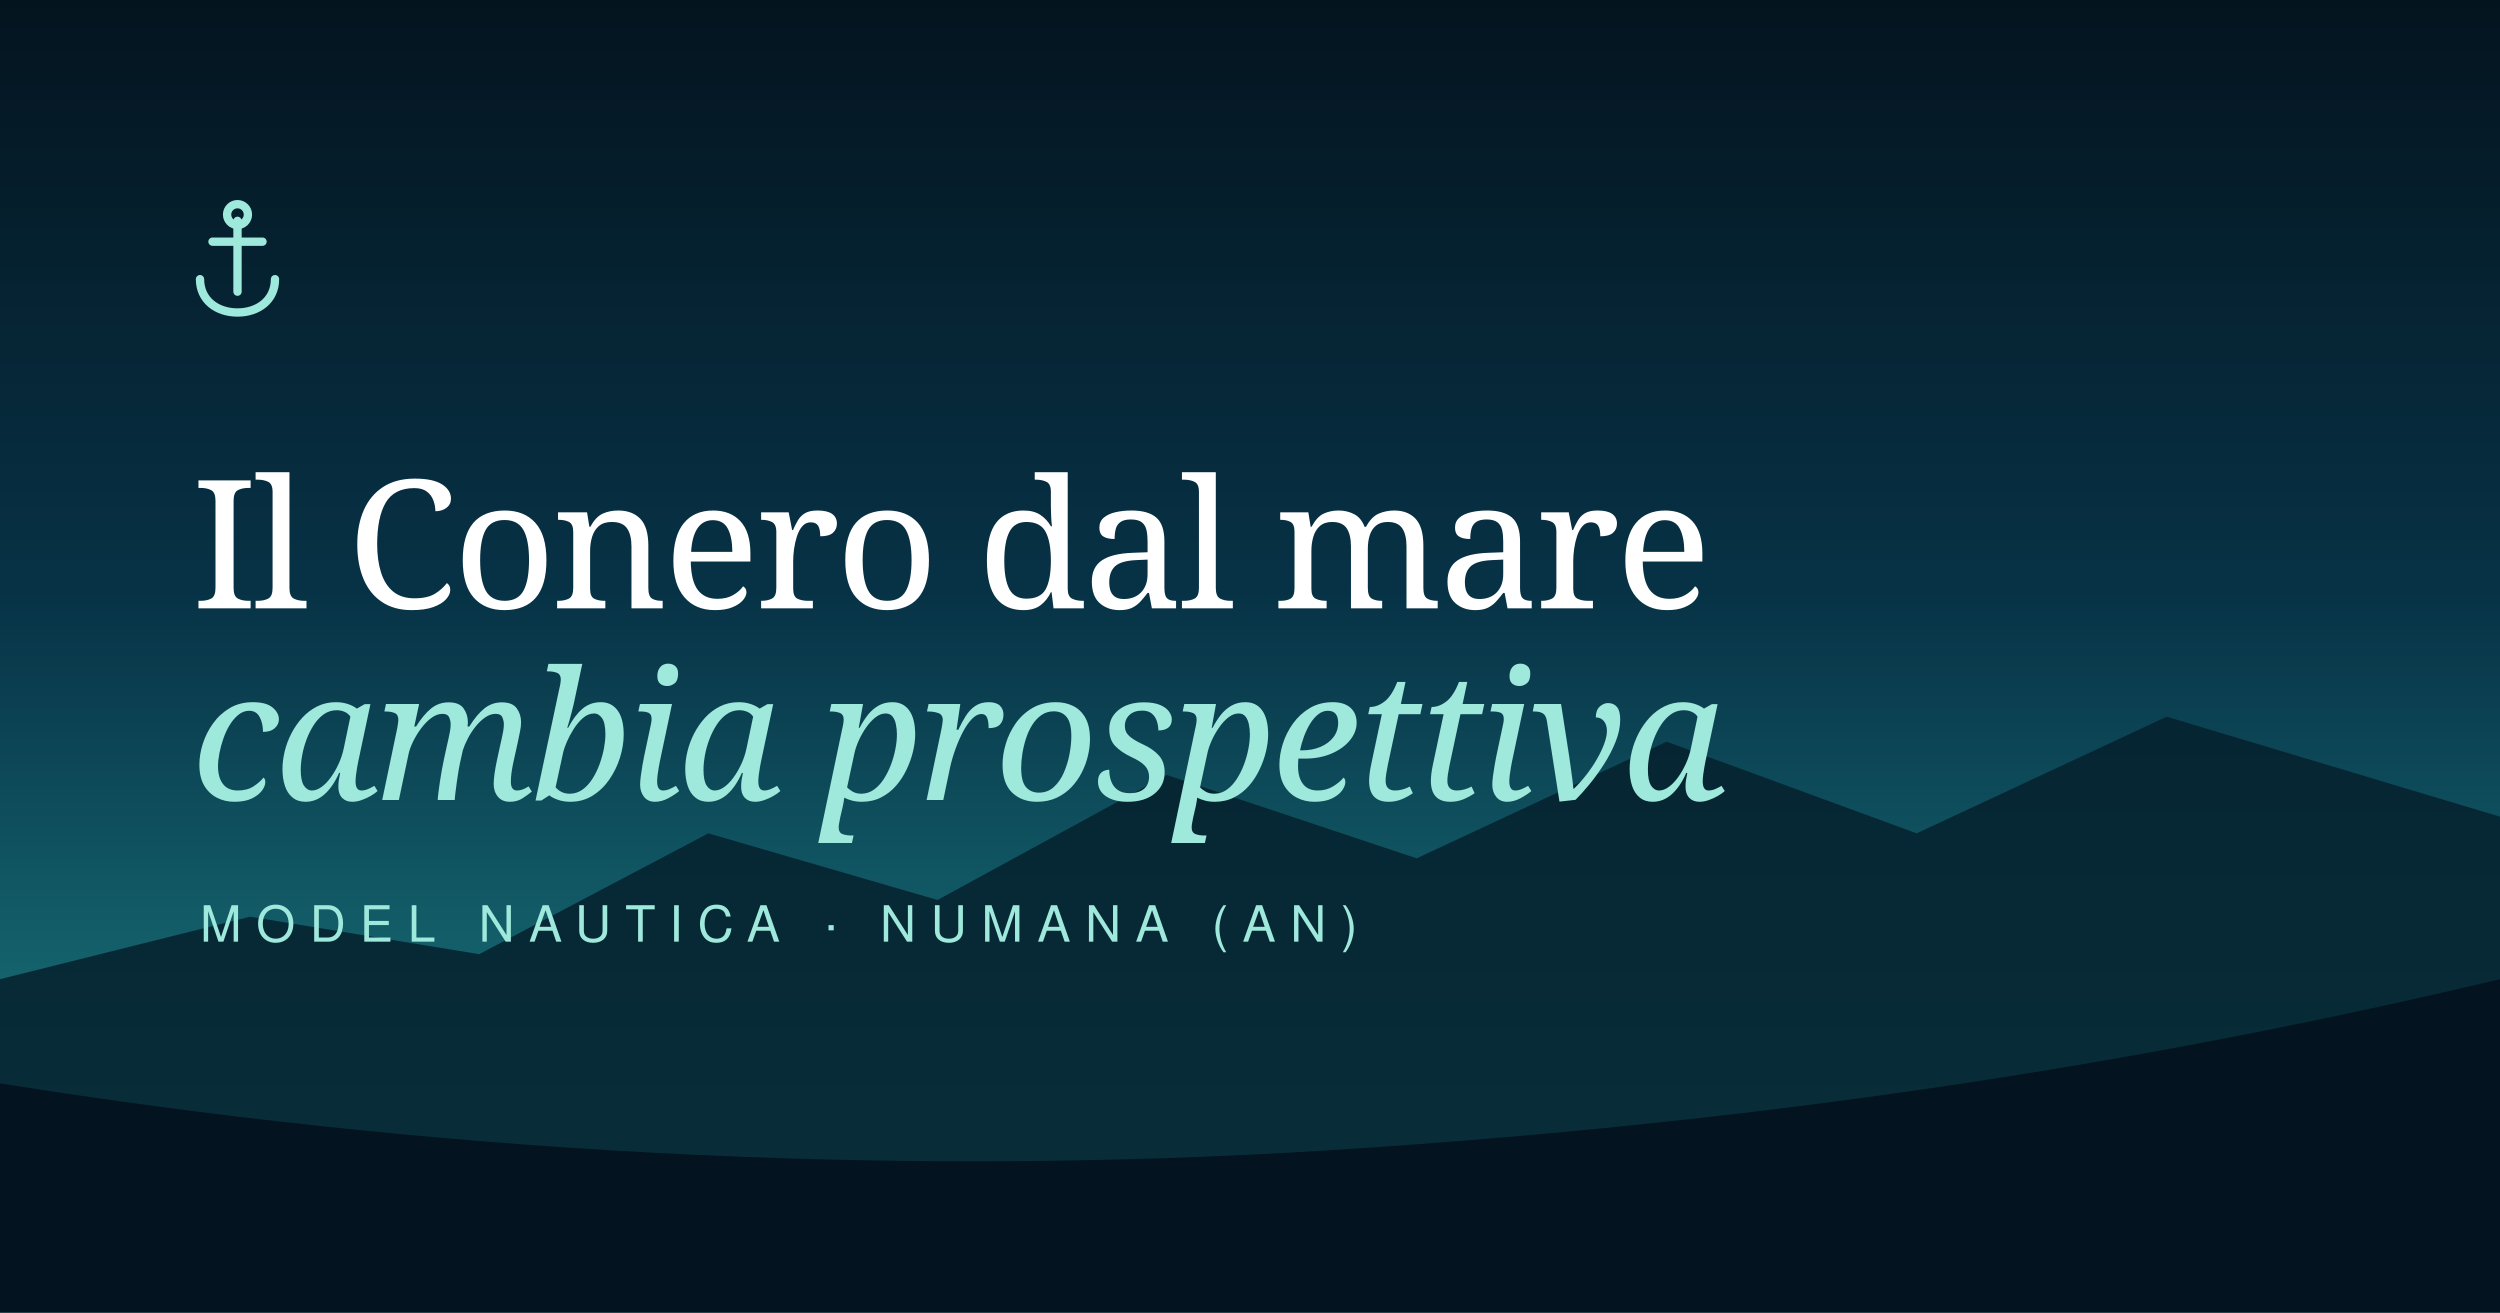
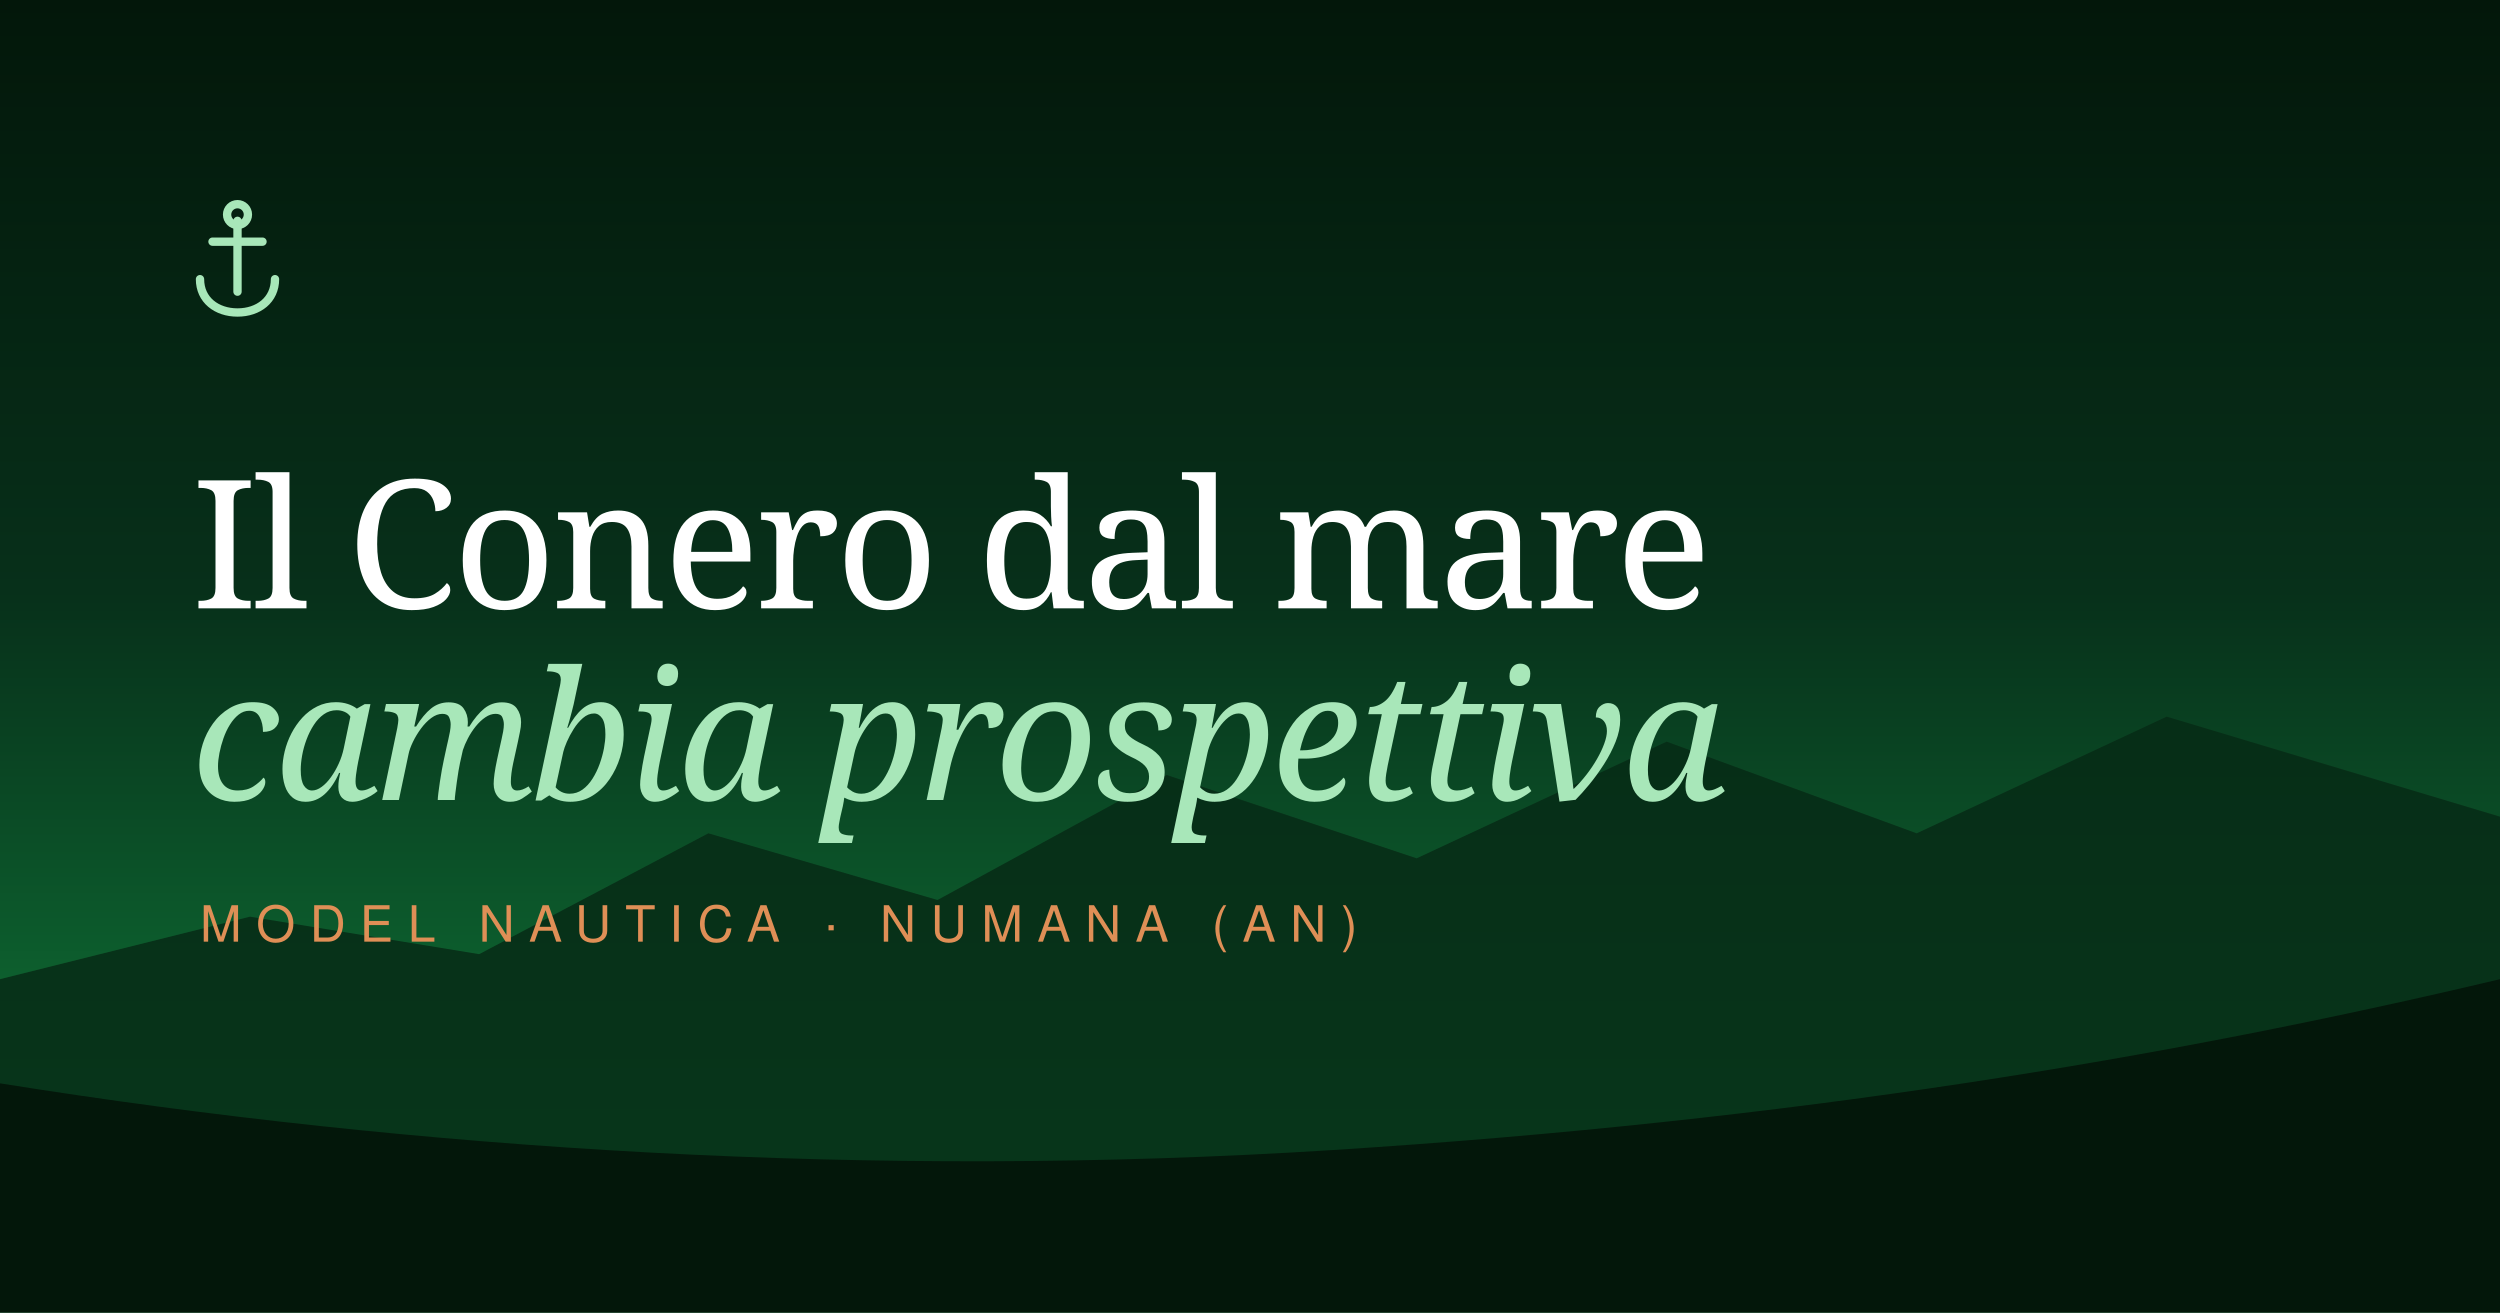
<svg xmlns="http://www.w3.org/2000/svg" viewBox="0 0 1200 630" width="1200" height="630">
  <defs>
    <linearGradient id="sky" x1="0" y1="0" x2="0" y2="1">
-       <stop offset="0%" stop-color="#04141f" />
-       <stop offset="45%" stop-color="#073246" />
-       <stop offset="100%" stop-color="#1f8c8d" />
+       <stop offset="0%" stop-color="#03170a" />
+       <stop offset="45%" stop-color="#07301a" />
+       <stop offset="100%" stop-color="#12873f" />
    </linearGradient>
  </defs>
  <rect width="1200" height="630" fill="url(#sky)" />
-   <path d="M0 470 L120 440 L230 458 L340 400 L450 432 L560 372 L680 412 L800 356 L920 400 L1040 344 L1200 392 L1200 630 L0 630 Z" fill="#05202d" opacity=".85" />
-   <path d="M0 520 C200 552 420 566 640 552 C860 538 1040 508 1200 470 L1200 630 L0 630 Z" fill="#031420" />
-   <g fill="none" stroke="#9fe8dc" stroke-width="4" stroke-linecap="round" transform="translate(92,96)">
+   <path d="M0 470 L120 440 L230 458 L340 400 L450 432 L560 372 L680 412 L800 356 L920 400 L1040 344 L1200 392 L1200 630 L0 630 Z" fill="#062a15" opacity=".85" />
+   <path d="M0 520 C200 552 420 566 640 552 C860 538 1040 508 1200 470 L1200 630 L0 630 Z" fill="#03170a" />
+   <g fill="none" stroke="#a8e7b9" stroke-width="4" stroke-linecap="round" transform="translate(92,96)">
    <path d="M22 10v34" />
    <circle cx="22" cy="7" r="5" />
    <path d="M10 20h24" />
    <path d="M4 38c0 10 8 16 18 16s18-6 18-16" />
  </g>
  <text x="92" y="292" fill="#ffffff" font-family="Georgia, serif" font-size="86" letter-spacing="-2">Il Conero dal mare</text>
-   <text x="92" y="384" fill="#9fe8dc" font-family="Georgia, serif" font-size="86" font-style="italic" letter-spacing="-2">cambia prospettiva</text>
-   <text x="96" y="452" fill="#9fe8dc" font-family="Helvetica, Arial, sans-serif" font-size="24" letter-spacing="7">MODEL NAUTICA · NUMANA (AN)</text>
+   <text x="92" y="384" fill="#a8e7b9" font-family="Georgia, serif" font-size="86" font-style="italic" letter-spacing="-2">cambia prospettiva</text>
+   <text x="96" y="452" fill="#df8f56" font-family="Helvetica, Arial, sans-serif" font-size="24" letter-spacing="7">MODEL NAUTICA · NUMANA (AN)</text>
</svg>
